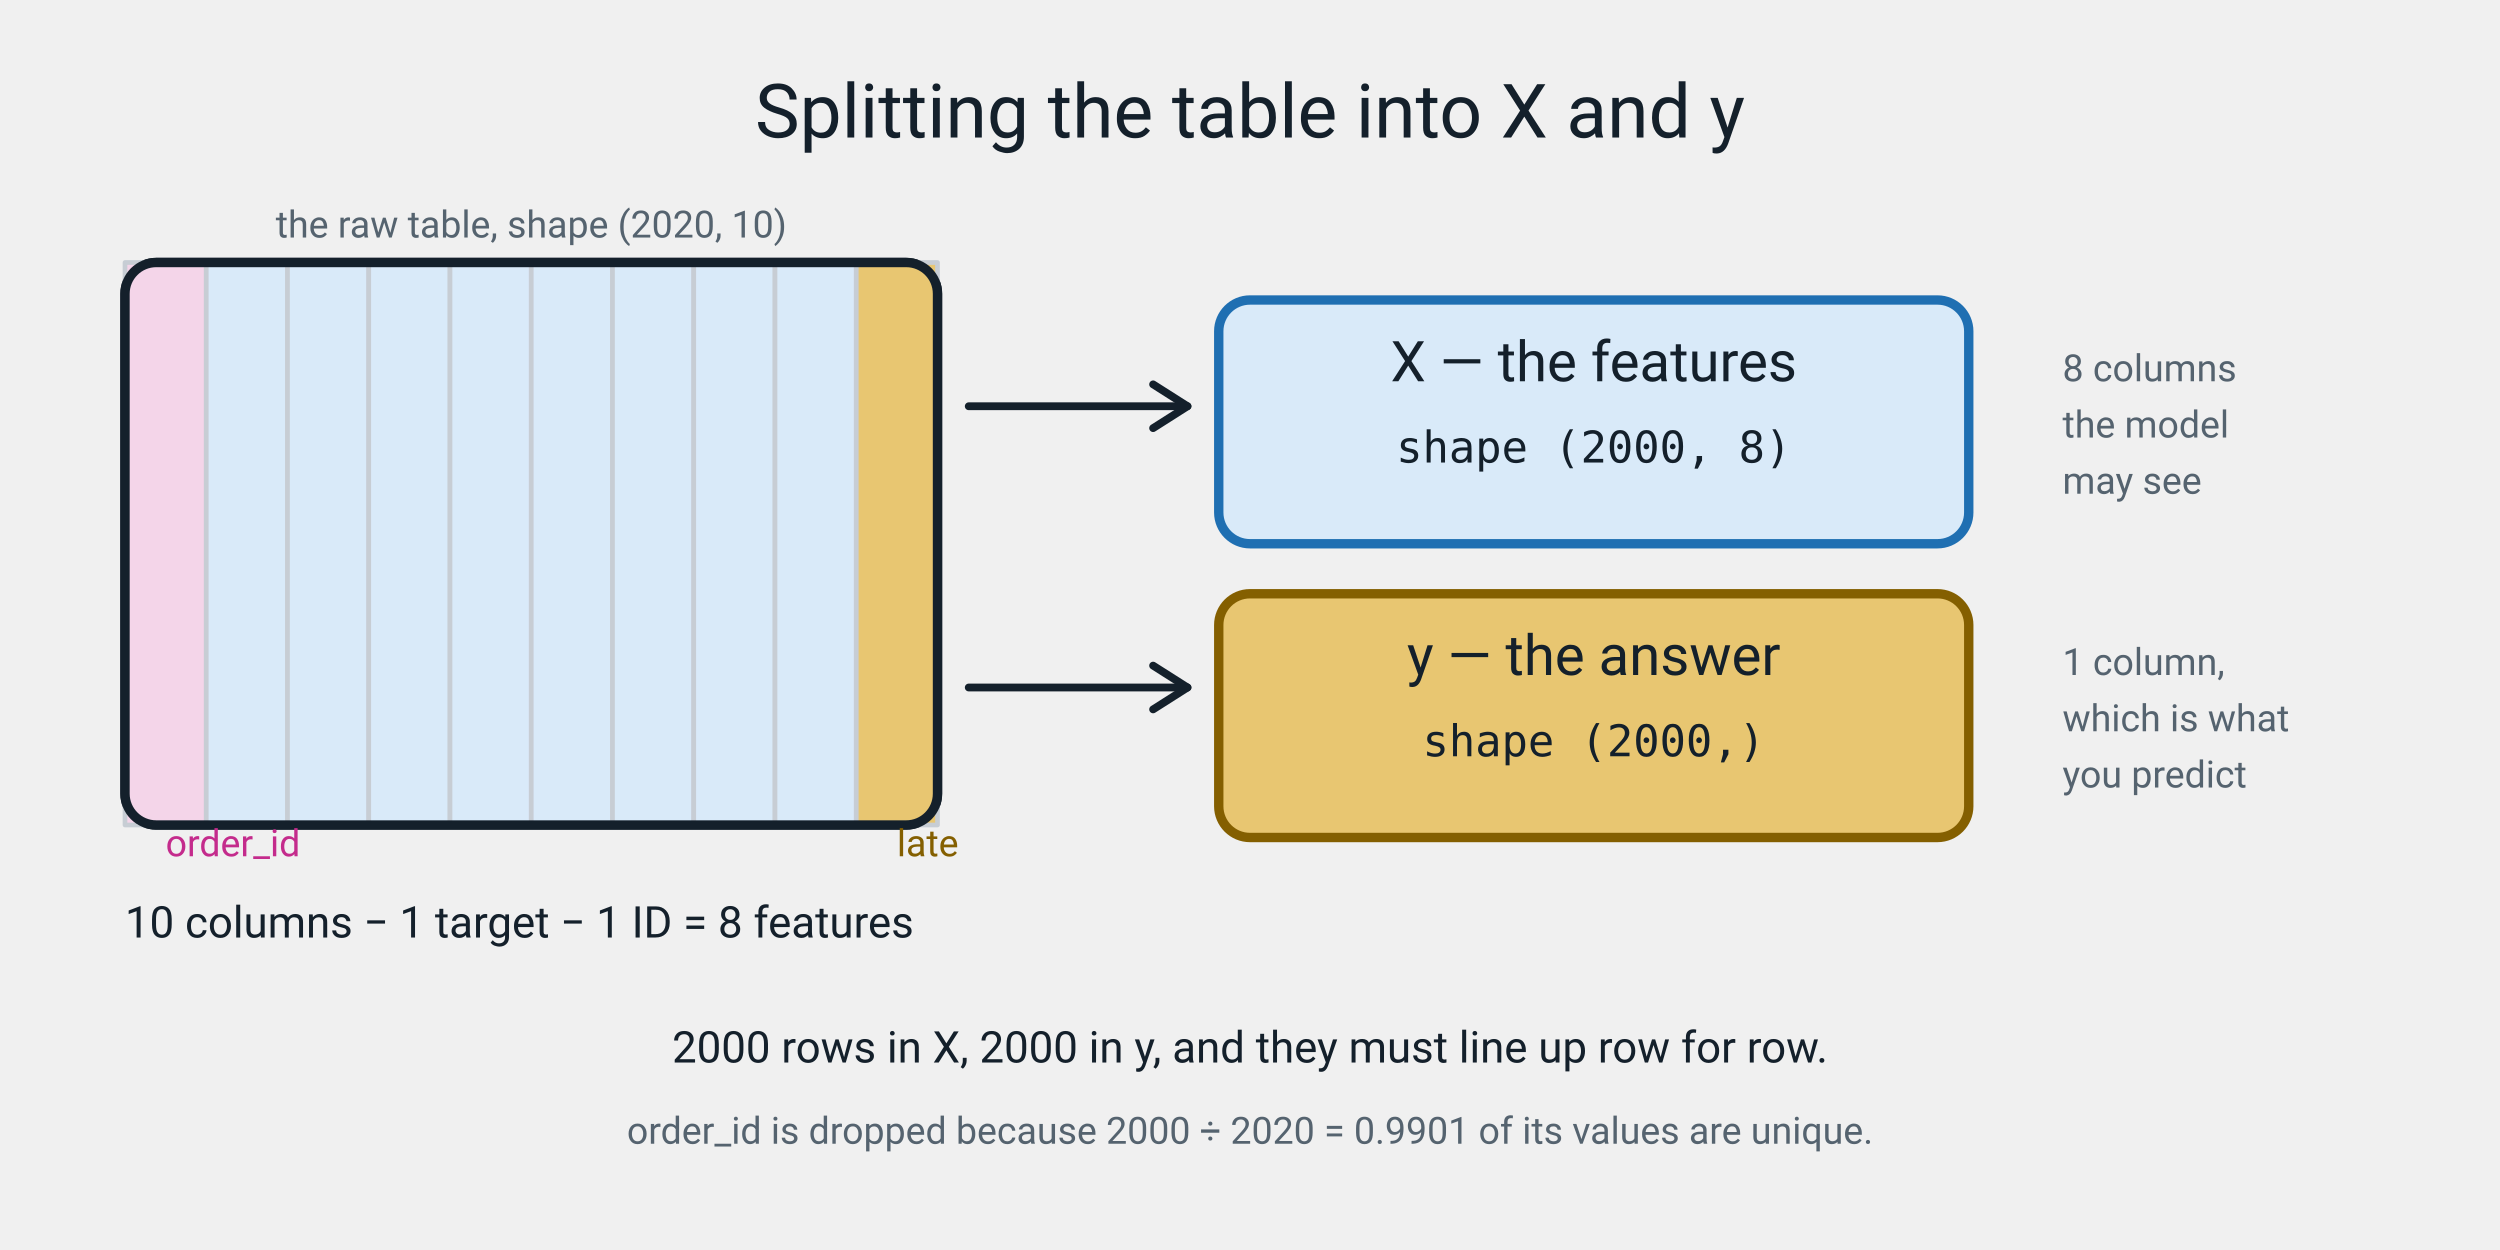
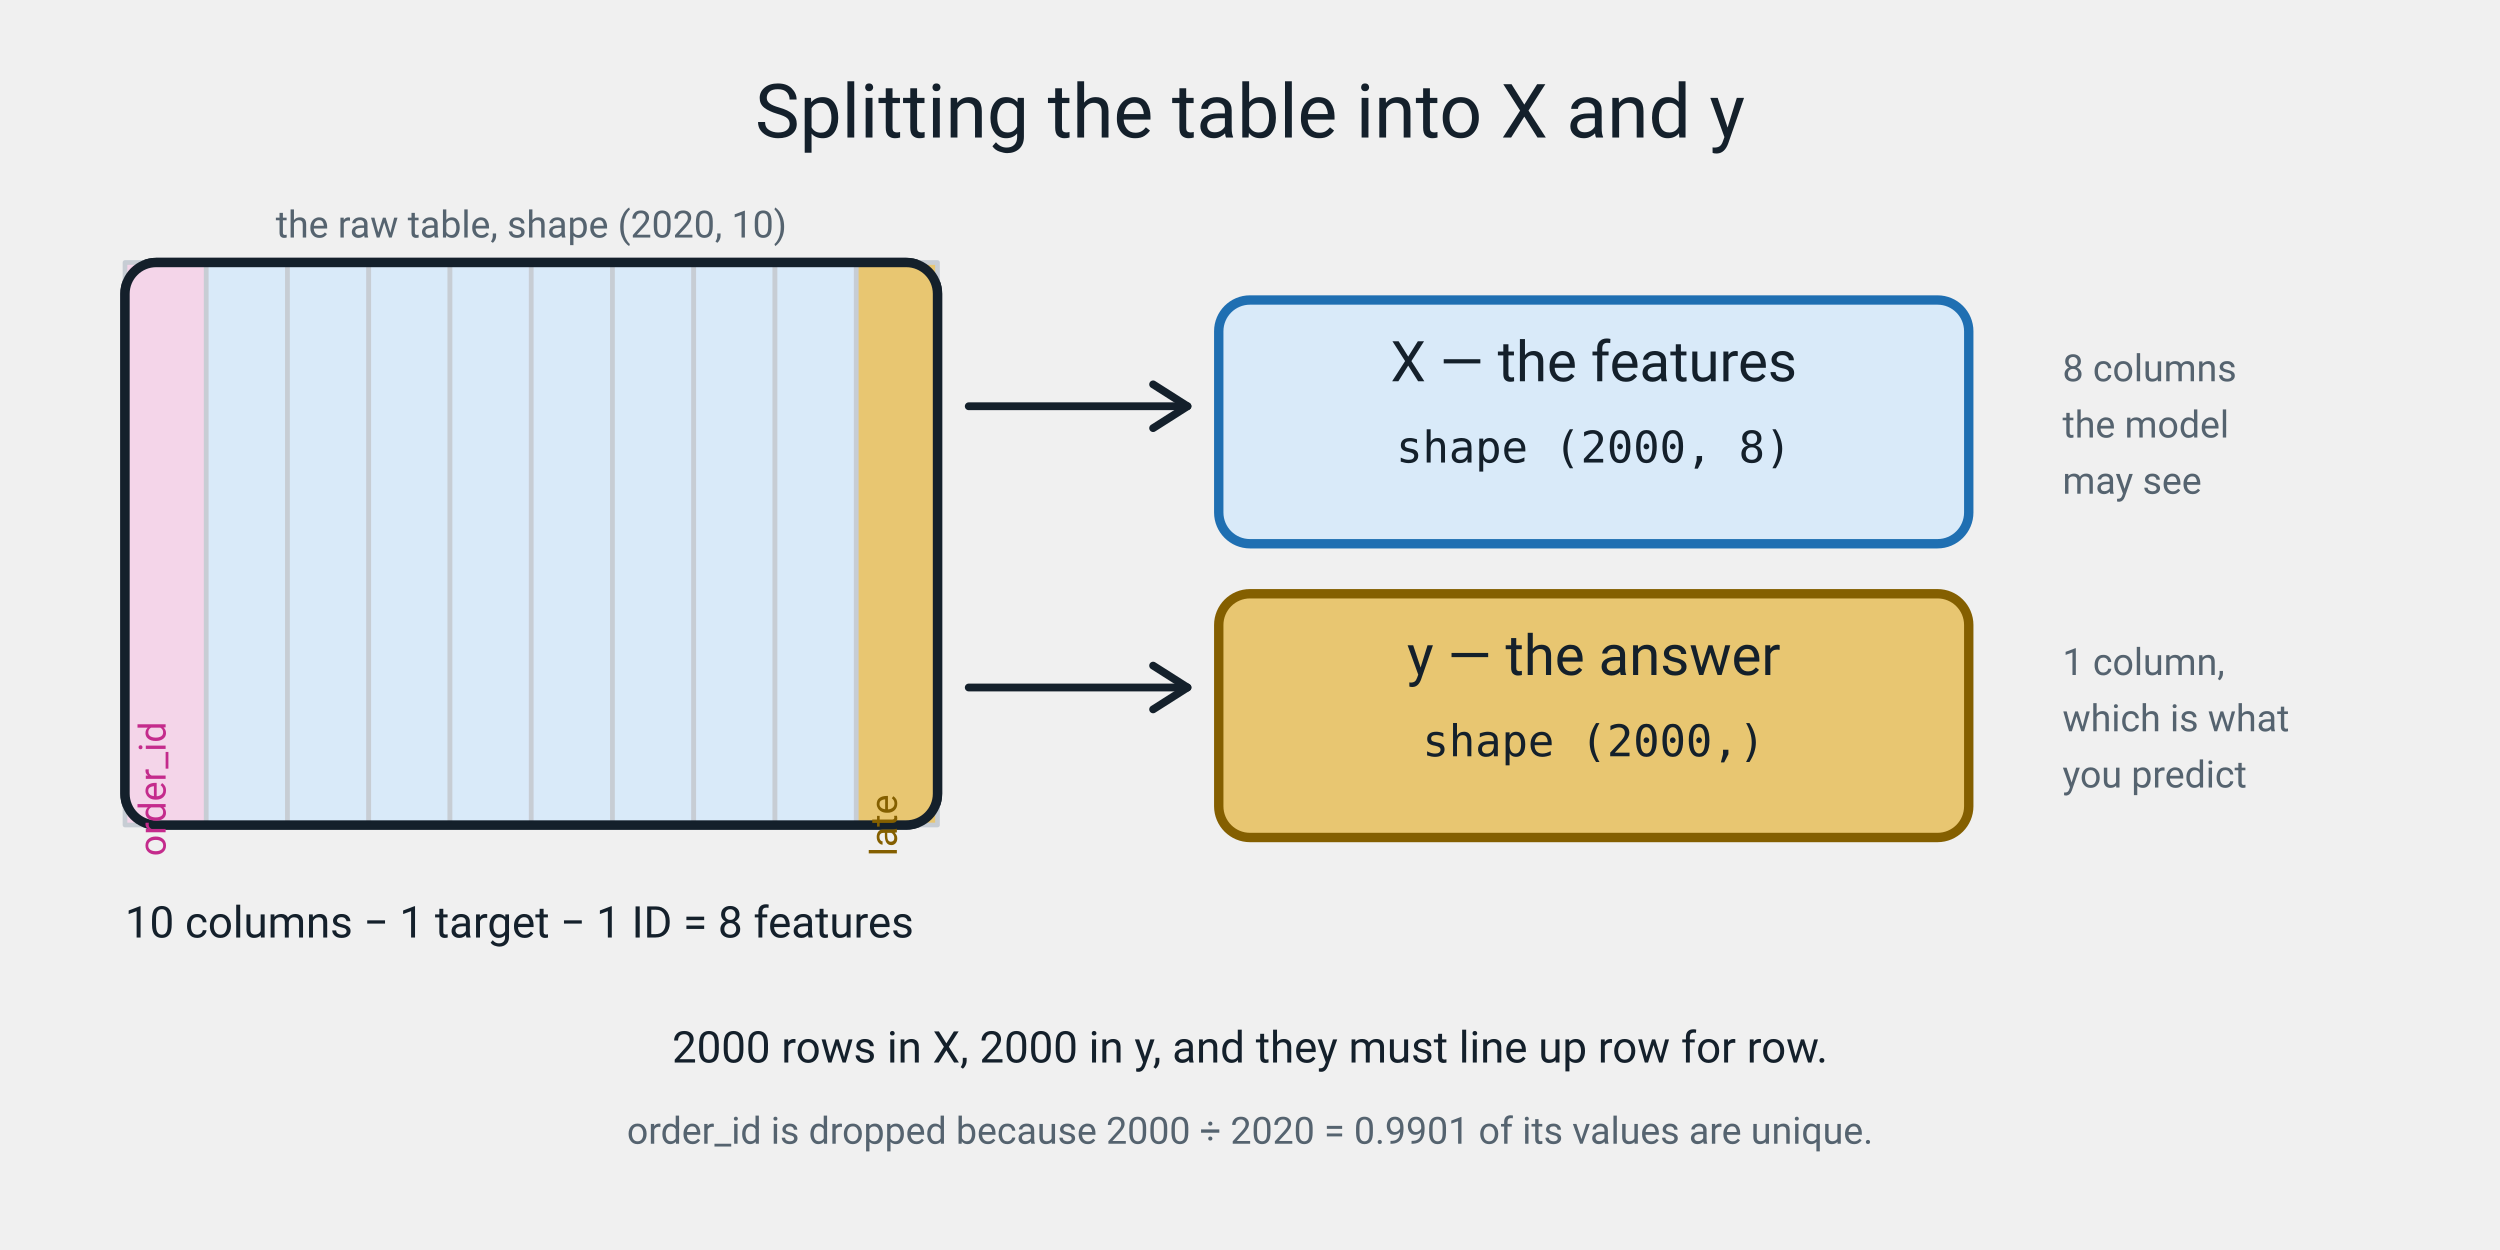
<svg xmlns="http://www.w3.org/2000/svg" viewBox="0 0 800 400" role="img">
  <text x="400" y="44" font-family="ui-sans-serif, system-ui, -apple-system, 'Segoe UI', Roboto, sans-serif" font-size="24" fill="#14202B" text-anchor="middle">Splitting the table into X and y</text>
  <rect x="40" y="84" width="260" height="180" rx="10" fill="#FFFFFF" stroke="#14202B" stroke-width="3" stroke-linejoin="round" />
  <rect x="40" y="84" width="26" height="180" fill="#F4D5E9" stroke="#C7CDD4" stroke-width="1.5" stroke-linejoin="round" />
  <rect x="66" y="84" width="26" height="180" fill="#D9EAF9" stroke="#C7CDD4" stroke-width="1.5" stroke-linejoin="round" />
  <rect x="92" y="84" width="26" height="180" fill="#D9EAF9" stroke="#C7CDD4" stroke-width="1.5" stroke-linejoin="round" />
  <rect x="118" y="84" width="26" height="180" fill="#D9EAF9" stroke="#C7CDD4" stroke-width="1.5" stroke-linejoin="round" />
  <rect x="144" y="84" width="26" height="180" fill="#D9EAF9" stroke="#C7CDD4" stroke-width="1.5" stroke-linejoin="round" />
  <rect x="170" y="84" width="26" height="180" fill="#D9EAF9" stroke="#C7CDD4" stroke-width="1.5" stroke-linejoin="round" />
  <rect x="196" y="84" width="26" height="180" fill="#D9EAF9" stroke="#C7CDD4" stroke-width="1.5" stroke-linejoin="round" />
  <rect x="222" y="84" width="26" height="180" fill="#D9EAF9" stroke="#C7CDD4" stroke-width="1.5" stroke-linejoin="round" />
  <rect x="248" y="84" width="26" height="180" fill="#D9EAF9" stroke="#C7CDD4" stroke-width="1.5" stroke-linejoin="round" />
  <rect x="274" y="84" width="26" height="180" fill="#E8C671" stroke="#C7CDD4" stroke-width="1.5" stroke-linejoin="round" />
  <rect x="40" y="84" width="260" height="180" rx="10" fill="none" stroke="#14202B" stroke-width="3" stroke-linejoin="round" />
  <text x="170" y="76" font-family="ui-sans-serif, system-ui, -apple-system, 'Segoe UI', Roboto, sans-serif" font-size="12" fill="#55636F" text-anchor="middle">the raw table, shape (2020, 10)</text>
-   <text x="53" y="274" font-family="ui-sans-serif, system-ui, -apple-system, 'Segoe UI', Roboto, sans-serif" font-size="12" fill="#C42B8C" transform="rotate(-90 53 274 53 274)">order_id</text>
-   <text x="287" y="274" font-family="ui-sans-serif, system-ui, -apple-system, 'Segoe UI', Roboto, sans-serif" font-size="12" fill="#845F00" transform="rotate(-90 287 274 287 274)">late</text>
+   <text x="53" y="274" font-family="ui-sans-serif, system-ui, -apple-system, 'Segoe UI', Roboto, sans-serif" font-size="12" fill="#C42B8C" transform="rotate(-90 53 274)">order_id</text>
+   <text x="287" y="274" font-family="ui-sans-serif, system-ui, -apple-system, 'Segoe UI', Roboto, sans-serif" font-size="12" fill="#845F00" transform="rotate(-90 287 274)">late</text>
  <text x="40" y="300" font-family="ui-sans-serif, system-ui, -apple-system, 'Segoe UI', Roboto, sans-serif" font-size="14" fill="#14202B">10 columns − 1 target − 1 ID = 8 features</text>
  <line x1="310" y1="130" x2="380" y2="130" stroke="#14202B" stroke-width="2.5" stroke-linecap="round" />
  <polyline points="-11,-7 0,0 -11,7" fill="none" stroke="#14202B" stroke-width="2.5" stroke-linecap="round" stroke-linejoin="round" transform="translate(380 130) rotate(0.0)" />
  <line x1="310" y1="220" x2="380" y2="220" stroke="#14202B" stroke-width="2.5" stroke-linecap="round" />
  <polyline points="-11,-7 0,0 -11,7" fill="none" stroke="#14202B" stroke-width="2.5" stroke-linecap="round" stroke-linejoin="round" transform="translate(380 220) rotate(0.0)" />
  <rect x="390" y="96" width="240" height="78" rx="10" fill="#D9EAF9" stroke="#1F6FB2" stroke-width="3" stroke-linejoin="round" />
  <text x="510" y="122" font-family="ui-sans-serif, system-ui, -apple-system, 'Segoe UI', Roboto, sans-serif" font-size="18" fill="#14202B" text-anchor="middle">X — the features</text>
  <text x="510" y="148" font-family="ui-monospace, SFMono-Regular, Menlo, Consolas, monospace" font-size="14" fill="#14202B" text-anchor="middle">shape (2000, 8)</text>
  <rect x="390" y="190" width="240" height="78" rx="10" fill="#E8C671" stroke="#845F00" stroke-width="3" stroke-linejoin="round" />
  <text x="510" y="216" font-family="ui-sans-serif, system-ui, -apple-system, 'Segoe UI', Roboto, sans-serif" font-size="18" fill="#14202B" text-anchor="middle">y — the answer</text>
  <text x="510" y="242" font-family="ui-monospace, SFMono-Regular, Menlo, Consolas, monospace" font-size="14" fill="#14202B" text-anchor="middle">shape (2000,)</text>
  <text x="660" y="122" font-family="ui-sans-serif, system-ui, -apple-system, 'Segoe UI', Roboto, sans-serif" font-size="12" fill="#55636F">8 columns</text>
  <text x="660" y="140" font-family="ui-sans-serif, system-ui, -apple-system, 'Segoe UI', Roboto, sans-serif" font-size="12" fill="#55636F">the model</text>
  <text x="660" y="158" font-family="ui-sans-serif, system-ui, -apple-system, 'Segoe UI', Roboto, sans-serif" font-size="12" fill="#55636F">may see</text>
  <text x="660" y="216" font-family="ui-sans-serif, system-ui, -apple-system, 'Segoe UI', Roboto, sans-serif" font-size="12" fill="#55636F">1 column,</text>
  <text x="660" y="234" font-family="ui-sans-serif, system-ui, -apple-system, 'Segoe UI', Roboto, sans-serif" font-size="12" fill="#55636F">which is what</text>
  <text x="660" y="252" font-family="ui-sans-serif, system-ui, -apple-system, 'Segoe UI', Roboto, sans-serif" font-size="12" fill="#55636F">you predict</text>
  <text x="400" y="340" font-family="ui-sans-serif, system-ui, -apple-system, 'Segoe UI', Roboto, sans-serif" font-size="14" fill="#14202B" text-anchor="middle">2000 rows in X, 2000 in y, and they must line up row for row.</text>
  <text x="400" y="366" font-family="ui-sans-serif, system-ui, -apple-system, 'Segoe UI', Roboto, sans-serif" font-size="12" fill="#55636F" text-anchor="middle">order_id is dropped because 2000 ÷ 2020 = 0.9901 of its values are unique.</text>
</svg>
